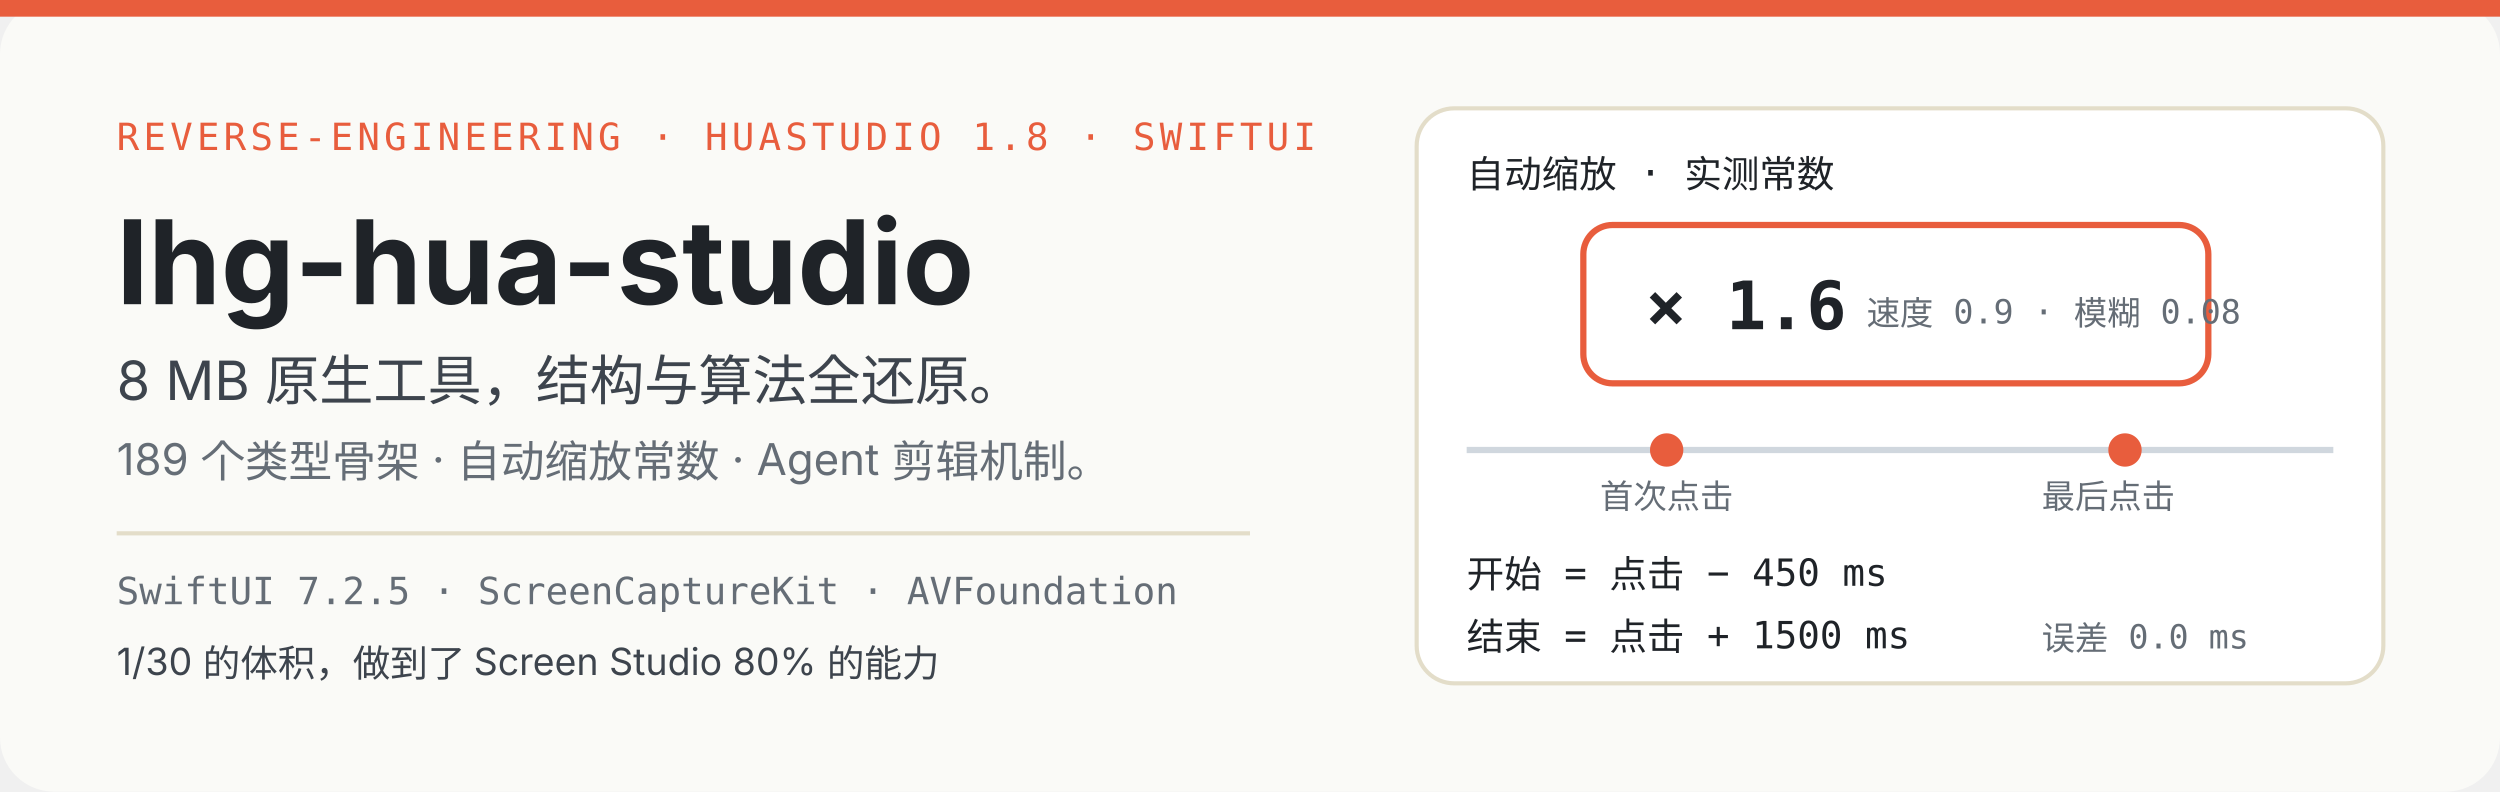
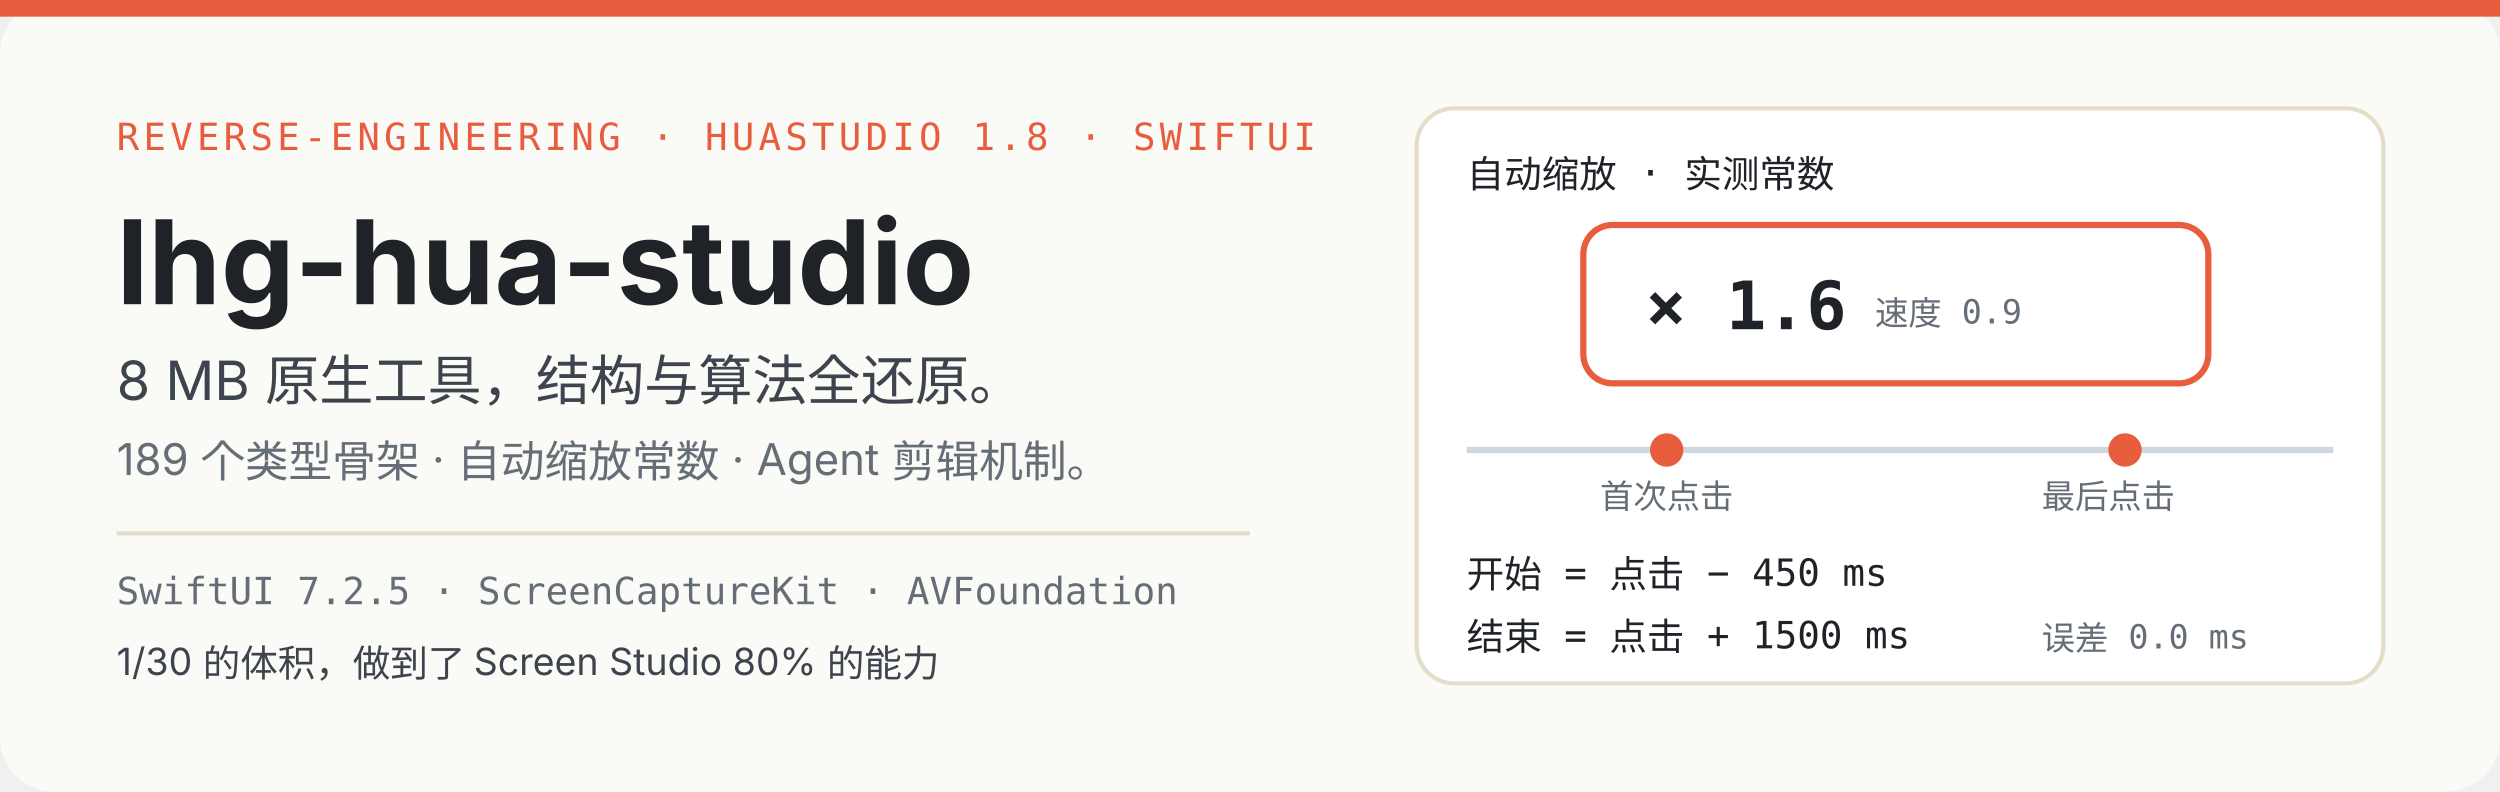
<svg xmlns="http://www.w3.org/2000/svg" width="1200" height="380" viewBox="0 0 1200 380" role="img" aria-labelledby="title desc">
  <rect width="1200" height="380" rx="26" fill="#FAFAF7" />
  <rect x="0" y="0" width="1200" height="8" fill="#E85D3D" />
  <g font-family="-apple-system, BlinkMacSystemFont, 'Segoe UI', 'PingFang SC', sans-serif">
    <text x="56" y="72" font-family="ui-monospace, SFMono-Regular, Menlo, monospace" font-size="18" letter-spacing="2" fill="#E85D3D">REVERSE-ENGINEERING · HUASTUDIO 1.8 · SWIFTUI</text>
    <text x="56" y="146" font-size="56" font-weight="700" fill="#1F2328">lhg-hua-studio</text>
    <text x="56" y="192" font-size="26" fill="#3D444D">8 MB 原生工具，结构与算法全还原。</text>
    <text x="56" y="228" font-size="21" fill="#656D76">189 个类型骨架 · 自动缩放常数 · Agent 剪辑机制。</text>
    <line x1="56" y1="256" x2="600" y2="256" stroke="#E3DDC9" stroke-width="2" />
    <text x="56" y="290" font-family="ui-monospace, SFMono-Regular, Menlo, monospace" font-size="18" fill="#656D76">SwiftUI 7.2.5 · ScreenCaptureKit · AVFoundation</text>
    <text x="56" y="324" font-size="18" fill="#3D444D">1/30 的体积，做到了 Screen Studio 80% 的能力</text>
  </g>
  <g font-family="ui-monospace, SFMono-Regular, Menlo, monospace">
    <rect x="680" y="52" width="464" height="276" rx="18" fill="#FFFFFF" stroke="#E3DDC9" stroke-width="2" />
    <text x="704" y="90" font-size="18" fill="#1F2328">自动缩放 · 实测常数</text>
    <rect x="760" y="108" width="300" height="76" rx="14" fill="none" stroke="#E85D3D" stroke-width="3" />
    <text x="790" y="158" font-size="32" font-weight="700" fill="#1F2328">× 1.6</text>
-     <text x="896" y="156" font-size="16" fill="#656D76">速度 0.9 · 模糊 0.08</text>
+     <text x="900" y="156" font-size="16" fill="#656D76">速度 0.9</text>
    <line x1="704" y1="216" x2="1120" y2="216" stroke="#D0D7DE" stroke-width="3" />
    <circle cx="800" cy="216" r="8" fill="#E85D3D" />
    <circle cx="1020" cy="216" r="8" fill="#E85D3D" />
    <text x="768" y="244" font-size="16" fill="#656D76">首次点击</text>
    <text x="980" y="244" font-size="16" fill="#656D76">最后点击</text>
    <text x="704" y="282" font-size="18" fill="#1F2328">开始 = 点击 − 450 ms</text>
    <text x="704" y="312" font-size="18" fill="#1F2328">结束 = 点击 + 1500 ms</text>
    <text x="980" y="312" font-size="16" fill="#656D76">误差 0.0 ms</text>
  </g>
</svg>
